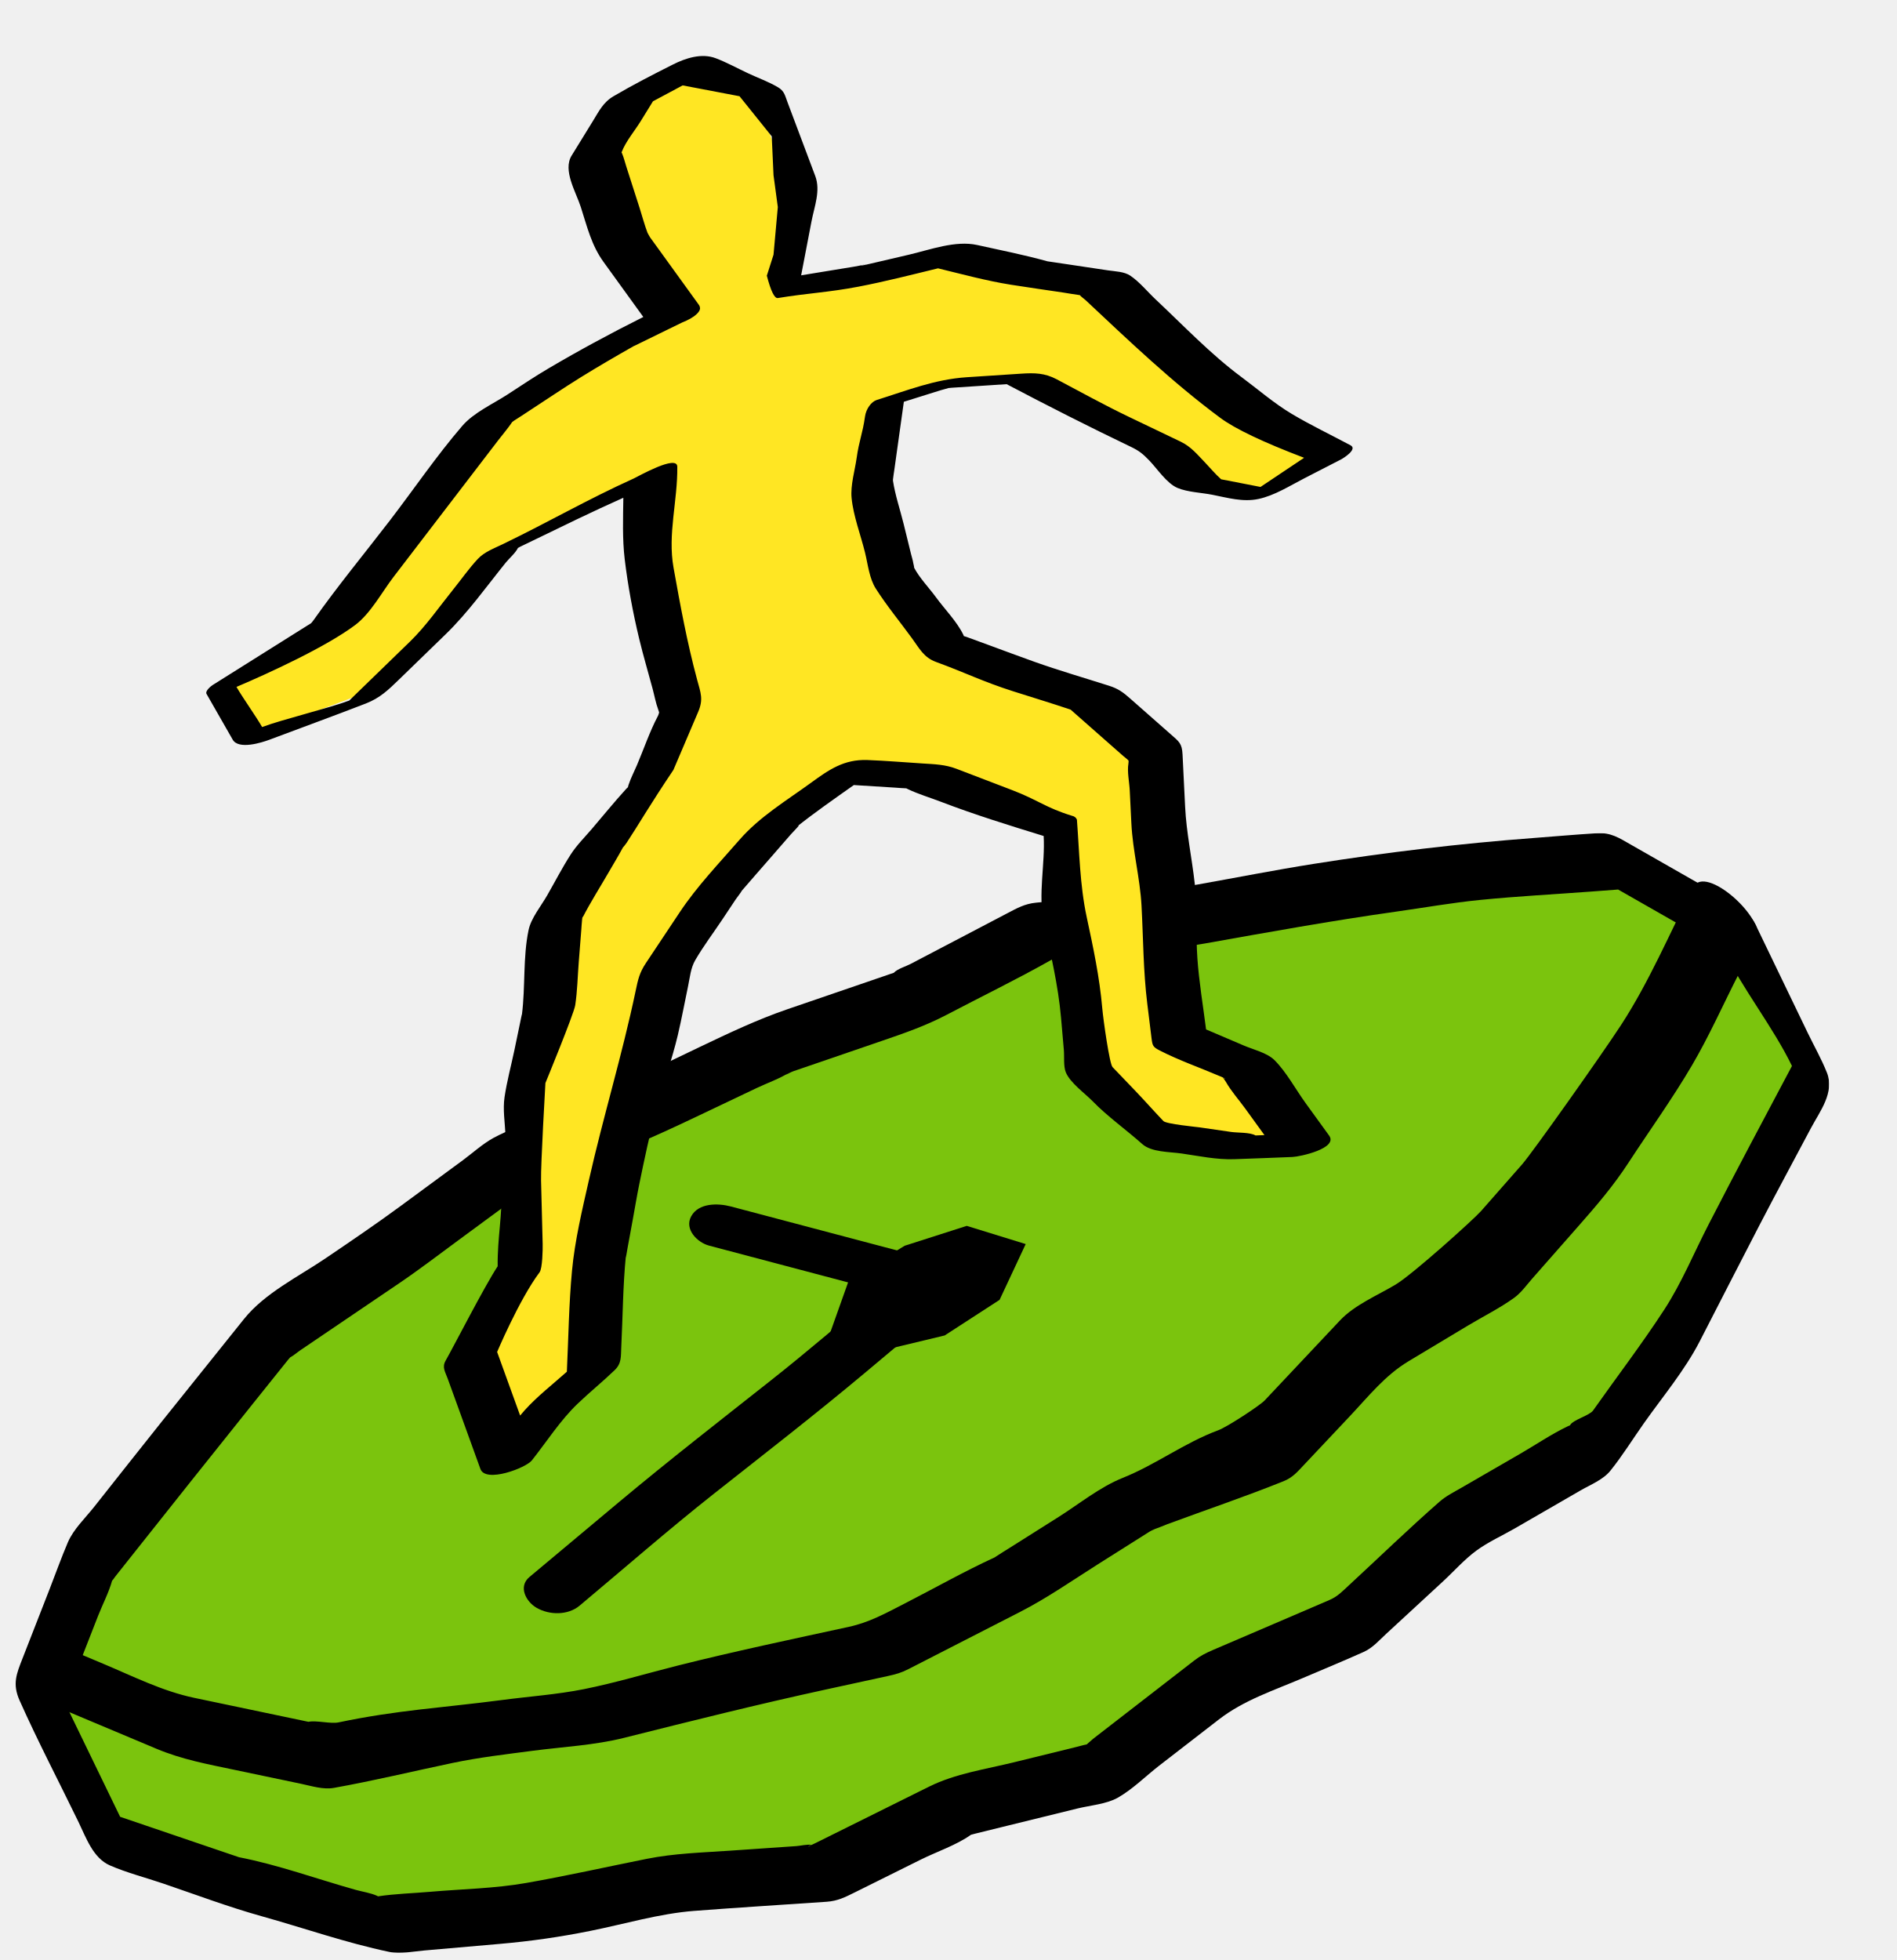
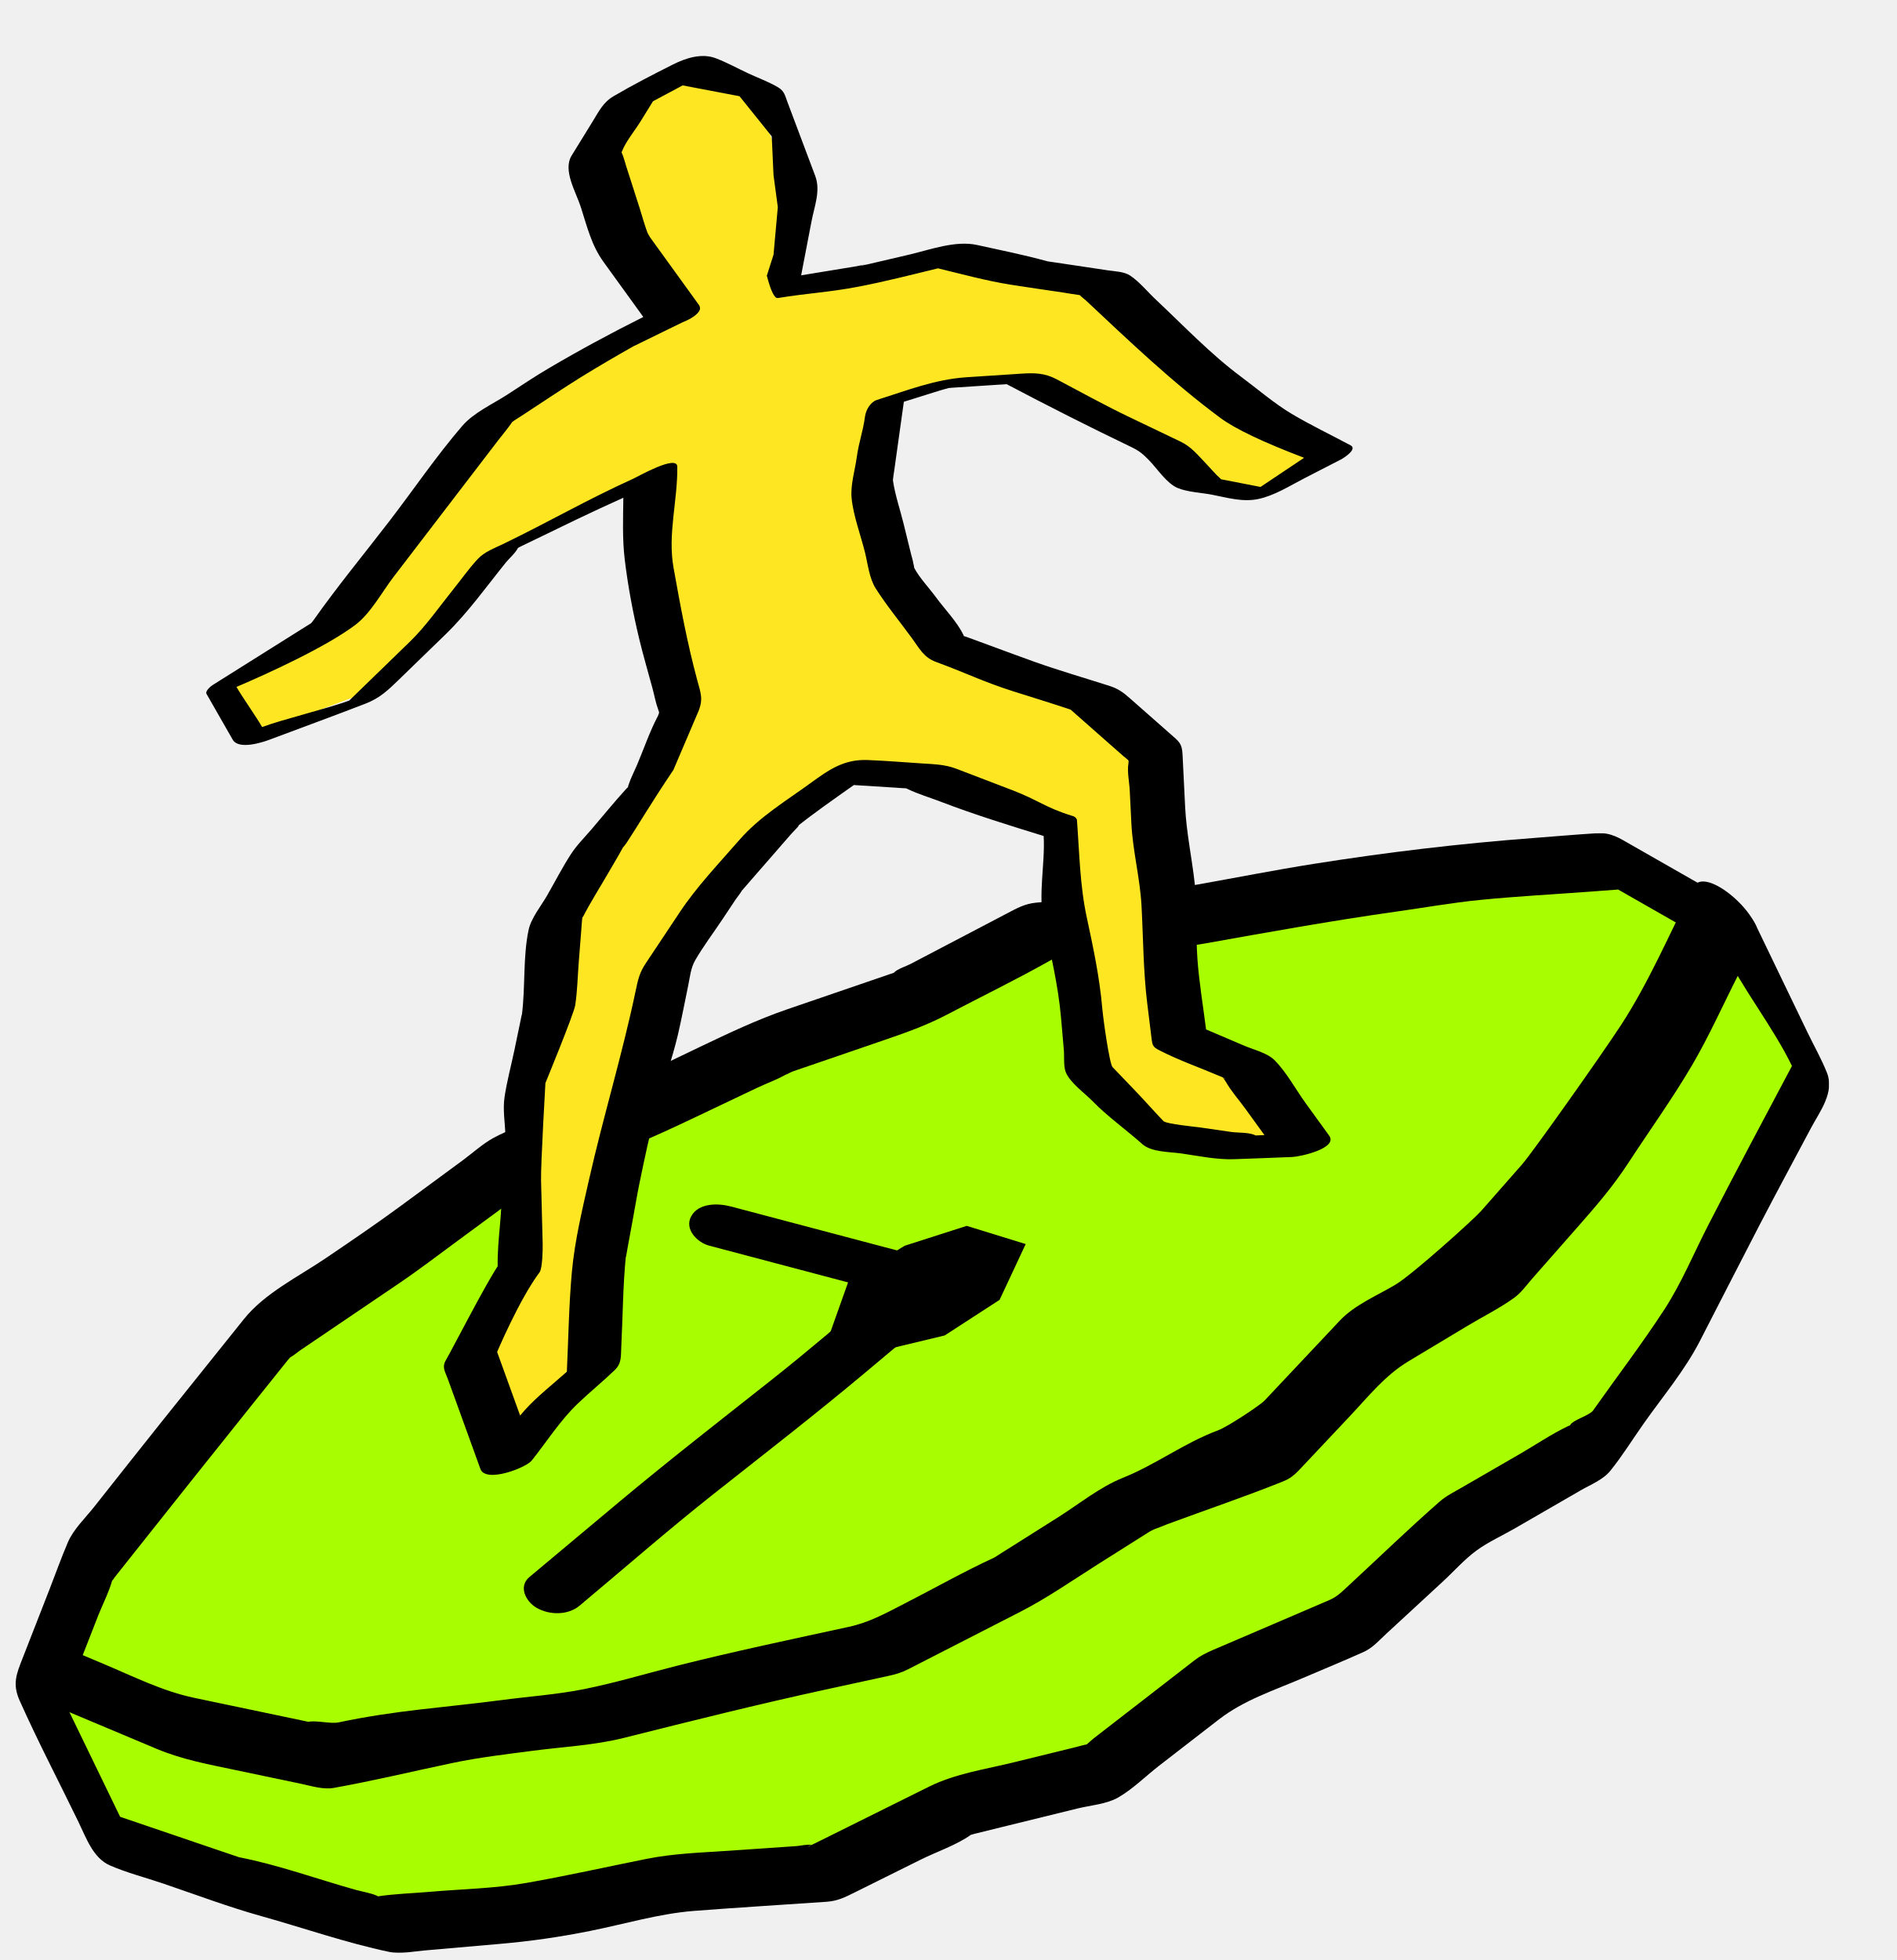
<svg xmlns="http://www.w3.org/2000/svg" height="125" viewBox="0 0 121 125" width="121">
  <mask id="a" fill="#fff">
    <path d="m0 .511h115.671v71.406h-115.671z" fill="#fff" fill-rule="evenodd" />
  </mask>
  <g fill="none" fill-rule="evenodd">
    <path d="m0 0h120v125h-120z" transform="translate(.999)" />
-     <path d="m109.769 56.598 4.451 9.233-4.205 7.92-4.243 8.245-5.424 7.686-8.232 4.756-6.843 6.312-8.582 3.681-7.474 5.787-9.182 2.257-8.448 4.197-9.417.648-9.131 1.827-9.405.821-9.095-2.543-8.599-2.924-4.497-9.281 3.338-8.547 5.733-7.229 5.823-7.265 7.689-5.212 7.45-5.482 8.542-3.604 8.293-3.944 8.698-2.979 8.246-4.324 9.269-.93 8.983-1.598 9.066-1.278 9.356-.704z" fill="#7bc40d" transform="translate(1 2.782)" />
+     <path d="m109.769 56.598 4.451 9.233-4.205 7.92-4.243 8.245-5.424 7.686-8.232 4.756-6.843 6.312-8.582 3.681-7.474 5.787-9.182 2.257-8.448 4.197-9.417.648-9.131 1.827-9.405.821-9.095-2.543-8.599-2.924-4.497-9.281 3.338-8.547 5.733-7.229 5.823-7.265 7.689-5.212 7.45-5.482 8.542-3.604 8.293-3.944 8.698-2.979 8.246-4.324 9.269-.93 8.983-1.598 9.066-1.278 9.356-.704z" fill="#a8fd00" transform="translate(1 2.782)" />
    <path d="m107.969 25.493c-.915 1.778-1.713 3.716-2.805 5.393-1.431 2.2-3.04 4.306-4.554 6.452-.213.303-1.276.593-1.455.918l-.007.018c-.034.012-.072.026-.128.054-1.06.506-2.068 1.195-3.084 1.781l-3.742 2.163c-.478.276-.959.514-1.372.875-1.982 1.735-3.88 3.578-5.815 5.364-.41.379-.704.692-1.208.907-1.2.515-2.4 1.029-3.599 1.545l-3.804 1.63c-.485.21-.817.371-1.229.69l-6.45 4.993c-.055.042-.279.238-.4.35l-.013.005c-.204.036-.408.1-.61.15l-3.991.98c-1.821.449-3.76.723-5.447 1.562l-7.19 3.572c-.094.046-.196.09-.292.14-.278-.05-.716.06-.974.078l-4.24.292c-1.783.122-3.552.17-5.304.52-2.564.513-5.124 1.09-7.7 1.54-2 .352-4.095.386-6.116.562-1.103.096-2.235.125-3.33.29-.018-.011-.029-.02-.057-.033-.41-.186-.923-.258-1.356-.378-2.455-.687-4.945-1.597-7.448-2.083-.002 0 .002.002.001.002l-.021-.008c-.527-.18-1.056-.359-1.585-.538l-4.297-1.462-1.684-.572c-1.185-2.442-2.368-4.885-3.552-7.328.716-1.829 1.43-3.66 2.145-5.489.283-.722.684-1.486.895-2.245.063-.049.144-.187.182-.237.32-.401.637-.802.955-1.204 2.616-3.297 5.234-6.59 7.866-9.874l2.197-2.741c.045-.055.104-.118.156-.182.23-.123.457-.325.662-.464 2.093-1.418 4.187-2.836 6.278-4.255 1.299-.88 2.545-1.836 3.808-2.765l3.253-2.395c.39-.286.762-.608 1.193-.823 2.137-1.066 4.445-1.876 6.644-2.803 1.348-.568 2.661-1.172 3.983-1.801 1.312-.625 2.625-1.25 3.939-1.874.677-.322 1.46-.59 2.093-.996-.546.35-.015.014.26-.08l1.461-.5 4.124-1.414c1.46-.5 2.817-.967 4.179-1.68 2.207-1.158 4.463-2.253 6.634-3.478.023-.013.05-.028.074-.039.236.074.722-.077.961-.101l4.057-.407c1.577-.159 3.179-.244 4.741-.522 4.046-.72 8.079-1.45 12.147-2.024 1.808-.253 3.62-.577 5.436-.756 2.373-.235 4.763-.359 7.14-.537l1.638-.124 6.721 3.836c1.19 2.469 3.177 4.95 4.367 7.417-1.791 3.37-3.585 6.738-5.331 10.133m-57.2 39.545c-.04.02-.083.039-.118.063-.204.14-.034-.043.117-.063m64.76-49.255c-.346-.87-.823-1.707-1.23-2.55l-3.196-6.63c-.122-.313-.304-.602-.53-.854-.254-.321-.567-.598-.925-.724l-6.639-3.79c-.732-.418-1.26-.772-2.132-.719-1.355.082-2.71.204-4.065.306-4.707.354-9.356.91-14.023 1.65-2.463.39-4.915.874-7.37 1.311-1.98.353-3.965.523-5.967.724l-4.379.44c-.704.071-1.195.344-1.818.672l-4.126 2.162c-.681.357-1.361.714-2.043 1.07-.294.156-.844.316-1.07.562v.003l-.314.106-1.79.614-4.682 1.604c-1.94.665-3.73 1.52-5.586 2.404-1.88.894-3.743 1.83-5.66 2.639l-4.362 1.84c-1.032.435-2.171.792-3.154 1.33-.69.38-1.32.958-1.953 1.424l-3.904 2.873c-1.585 1.166-3.204 2.266-4.834 3.37-1.742 1.182-3.884 2.22-5.216 3.881-1.742 2.174-3.487 4.345-5.227 6.52-1.45 1.814-2.886 3.638-4.327 5.457-.56.707-1.318 1.424-1.677 2.261-.421.985-.781 1.999-1.17 2.996l-1.721 4.405c-.38.974-.662 1.622-.191 2.68 1.169 2.62 2.508 5.175 3.76 7.756.485 1.001.929 2.301 2.007 2.77 1.078.47 2.266.771 3.38 1.15 2.09.711 4.17 1.496 6.298 2.09 2.693.753 5.398 1.701 8.134 2.274.713.15 1.518-.028 2.236-.09l4.825-.421c1.979-.172 3.803-.435 5.75-.825 2.173-.434 4.417-1.108 6.63-1.278 2.817-.217 5.64-.388 8.46-.583.7-.048 1.177-.29 1.804-.602l4.207-2.09c1.01-.501 2.27-.921 3.194-1.58.094-.022.189-.053.273-.073.591-.146 1.182-.29 1.774-.437l4.757-1.169c.792-.195 1.838-.276 2.56-.684.934-.527 1.79-1.384 2.634-2.04l3.816-2.952c1.603-1.241 3.519-1.855 5.38-2.652 1.286-.552 2.584-1.081 3.86-1.656.574-.258.973-.73 1.437-1.157l3.598-3.32c.7-.645 1.379-1.417 2.148-1.982.75-.55 1.661-.96 2.467-1.425l4.182-2.416c.634-.366 1.436-.678 1.904-1.26.767-.954 1.426-2.02 2.132-3.02 1.206-1.708 2.607-3.372 3.567-5.236 1.269-2.467 2.53-4.939 3.808-7.402 1.075-2.071 2.187-4.123 3.28-6.184.576-1.083 1.523-2.278 1.02-3.542" fill="#000" mask="url(#a)" transform="translate(1 52.623)" />
    <g transform="translate(1 2.834)">
      <path d="m106.997 53.752c-1.493 2.924-2.806 6.036-4.6 8.788-1.292 1.981-5.691 8.183-6.303 8.877-.876.996-1.754 1.992-2.63 2.99-.454.514-4.337 4.017-5.44 4.68-1.164.697-2.611 1.291-3.553 2.29l-4.808 5.106c-.296.314-2.373 1.683-2.959 1.899-2.146.793-3.974 2.19-6.099 3.04-1.444.579-2.772 1.66-4.08 2.487l-3.057 1.93c-.31.197-.627.386-.932.59-.04.026-.059.04-.082.056-1.97.906-3.876 1.987-5.805 2.975-1.207.618-2.204 1.175-3.515 1.461-3.64.79-7.276 1.557-10.889 2.464-1.994.502-3.99 1.105-6.008 1.509-1.7.34-3.476.462-5.195.689-3.82.502-6.677.637-10.452 1.43-.503.104-1.413-.144-1.917-.038l-7.283-1.528c-2.04-.429-3.892-1.37-5.814-2.177l-3.472-1.459c-.794-.333-1.748 1.299-1.604 2.044.184.947 1.036 1.711 1.882 2.067l6.594 2.771c1.63.684 3.232.977 4.972 1.343l4.266.895c.678.142 1.4.38 2.086.258 2.539-.455 5.058-1.063 7.582-1.593 1.686-.353 3.385-.548 5.095-.773 1.923-.253 3.94-.351 5.824-.824 4.278-1.074 8.545-2.141 12.855-3.079 1.323-.288 2.649-.575 3.973-.864.515-.112.86-.208 1.322-.445l7.131-3.653c1.716-.88 3.31-1.995 4.938-3.024l3.279-2.071c.273-.173.641-.249.183-.131.332-.086.661-.245.982-.363 2.464-.911 4.963-1.755 7.4-2.735.587-.236.872-.58 1.307-1.042l2.93-3.11c1.206-1.28 2.243-2.603 3.748-3.506l3.762-2.259c.976-.585 2.042-1.115 2.966-1.78.45-.324.79-.811 1.157-1.228l2.93-3.33c1.17-1.327 2.244-2.58 3.206-4.057 1.348-2.066 2.807-4.09 4.055-6.217 1.095-1.865 1.987-3.88 2.971-5.806l1.138-2.228c.652-1.276-3.263-4.834-4.037-3.32" fill="#000" />
      <path d="m59.09 77.672-13.47-3.562c-.82-.217-2.066-.241-2.537.635-.44.817.393 1.662 1.145 1.861l10.834 2.866c-2.276 1.931-4.545 3.876-6.886 5.726-3.241 2.56-6.5 5.094-9.669 7.743l-5.737 4.8c-.733.613-.22 1.573.454 1.962.819.475 2 .489 2.745-.135 2.849-2.383 5.652-4.835 8.566-7.138 3.227-2.55 6.481-5.068 9.634-7.71 1.942-1.63 3.885-3.257 5.827-4.885.921-.773-.049-1.935-.905-2.162" fill="#000" />
      <path d="m41.964 17.213-3.337-4.616-1.724-5.37 2.235-3.627 3.931-2.101 4.182 1.949 2.23 5.931-1.21 6.308 5.772-.946 5.608-1.308 4.831 1.121 4.936.736 3.368 3.158 3.373 3.062 3.482 2.584 3.891 2.077-4.192 2.157-3.821-.744-2.153-2.229-4.574-2.193-4.31-1.652h-4.831l-4.634 1.652-.787 5.068 1.377 5.599 3.307 4.541 4.899 1.792 5.032 1.604 3.837 3.381.222 4.537.618 4.53.137 4.573.568 4.607 4.363 1.862 3.575 4.938-4.1.155-4.414-.638-4.476-4.643-.451-5.157-1.059-4.948-.383-5.089-4.69-1.447-4.519-1.731-4.908-.306-4.737 3.448-3.793 4.357-3.149 4.73-.984 4.692-1.362 4.651-1.067 4.721-.868 4.73-.341 6.716-2.792 2.529-2.711 3.428-2.37-6.545 4.274-5.714-.143-5.641-.263-5.525 1.14-5.444.433-5.504 2.712-4.712 3.547-4.133 2.093-4.91-1.332-4.954-.909-5.059-.059-4.862-4.86 2.199-4.788 2.663-4.278 4.777-4.574 4.44-6.422 2.412-1.67-2.918 6.462-4.059 3.278-4.285 3.261-4.25 3.288-4.299 4.539-2.951 3.64-2.143z" fill="#ffe623" />
      <path d="m54.26 14.042.01-.002c-.171.004-.285.026-.316.042.101-.019.202-.034.299-.038.003 0 .005 0 .008-.002" fill="#000" />
      <path d="m76.892 27.734c-.36-.315-.678-.704-1.006-1.046-.517-.535-.91-1.034-1.575-1.353l-3.328-1.595c-1.554-.746-3.064-1.582-4.587-2.387-.759-.4-1.404-.412-2.246-.357-1.162.076-2.325.151-3.486.228-2.039.134-3.806.845-5.742 1.451-.34.107-.677.556-.747 1.052-.152 1.092-.38 1.542-.532 2.636-.114.806-.403 1.75-.324 2.563.112 1.151.58 2.355.856 3.478.186.755.27 1.644.688 2.301.695 1.09 1.54 2.113 2.301 3.158.489.67.758 1.231 1.536 1.517 1.894.693 2.989 1.256 4.91 1.869 1.226.39 2.459.764 3.679 1.173.121.103.24.213.362.319l1.573 1.387 1.427 1.256c.097.085.238.182.332.287.002.031.01.096-.006.187-.09.525.059 1.192.084 1.727l.103 2.087c.086 1.764.553 3.495.648 5.257.113 2.098.109 4.154.366 6.24.091.743.185 1.487.275 2.231.057.455.091.542.516.76 1.218.625 2.552 1.09 3.81 1.627.068.029.139.057.208.088.068.09.149.185.204.284.338.597.832 1.148 1.233 1.702l1.229 1.697-.072.002c-.165.007-.332.012-.497.02-.356-.208-1.139-.163-1.55-.223l-2.02-.293c-.194-.028-2.123-.212-2.304-.401-.519-.538-1.252-1.364-1.77-1.902-.454-.47-1.022-1.07-1.476-1.54-.194-.2-.591-3.011-.655-3.744-.174-1.998-.574-3.868-.996-5.833-.435-2.034-.465-4.134-.622-6.207-.06-.135-.167-.216-.316-.244-1.702-.526-2.143-.997-3.806-1.634l-3.554-1.36c-.724-.278-1.398-.294-2.174-.343-1.17-.073-2.342-.176-3.514-.219-1.5-.056-2.466.629-3.582 1.44-1.578 1.149-3.29 2.17-4.575 3.646-1.312 1.508-2.7 2.952-3.81 4.617l-2.16 3.245c-.41.616-.503 1.041-.657 1.782-.851 4.06-2.064 8.008-2.978 12.055-.428 1.892-.9 3.858-1.08 5.786-.2 2.134-.226 4.297-.328 6.44-.9.802-1.89 1.57-2.694 2.461-.098.108-.19.224-.286.335l-1.468-4.056c-.05.124 1.386-3.314 2.708-5.082.185-.247.205-1.47.197-1.8l-.103-4.054c-.025-.992.278-6.215.278-6.215s1.819-4.414 1.901-4.961c.138-.91.154-1.851.227-2.769l.159-2.013c.019-.24.03-.48.057-.72.025-.24.065-.162.016-.067.523-1.02 1.15-1.998 1.722-2.991.274-.476.563-.947.823-1.43.014-.029.032-.056.048-.084.02-.007.185-.222.23-.291.723-1.095 1.509-2.456 2.982-4.644l1.578-3.698c.346-.814.163-1.203-.07-2.069-.641-2.385-1.065-4.698-1.5-7.128-.386-2.148.266-4.26.239-6.443-.009-.796-2.506.629-2.77.749-2.997 1.356-5.403 2.763-8.364 4.194-.547.265-1.17.49-1.59.941-.566.605-1.054 1.308-1.574 1.952-.895 1.112-1.728 2.324-2.754 3.32l-3.874 3.76c-1.297.487-4.259 1.201-5.555 1.688-.371-.65-1.266-1.91-1.637-2.559 2.093-.888 5.738-2.567 7.579-3.952.976-.734 1.692-2.083 2.427-3.045.594-.777 1.188-1.553 1.782-2.327 1.641-2.139 3.28-4.277 4.917-6.418.288-.378.614-.751.881-1.149.034-.028.073-.06.135-.1.298-.184.589-.382.883-.573 1.12-.728 2.228-1.482 3.363-2.186 1.11-.687 2.245-1.346 3.38-1.99-.023.02.198-.092.407-.194l1.246-.61 1.44-.703c.37-.145.698-.326.902-.52.045-.04.082-.08.116-.123.085-.106.134-.217.103-.321-.009-.053-.03-.104-.067-.156-.847-1.17-1.692-2.34-2.538-3.511-.19-.264-.383-.526-.573-.791-.05-.072-.138-.248-.164-.291-.192-.505-.332-1.042-.496-1.555l-.857-2.67c-.087-.272-.155-.56-.264-.821-.017-.042-.03-.07-.042-.091.004-.003.008-.006.012-.016.258-.677.838-1.36 1.217-1.976.258-.42.516-.839.777-1.259l1.895-1.014 3.626.691 2.056 2.559.113 2.478.274 2.032-.274 3.038-.427 1.338c.258.985.491 1.46.701 1.426 1.922-.316 3.218-.358 5.13-.723 1.706-.326 3.398-.761 5.088-1.172 1.539.374 3.081.796 4.64 1.044 1.109.176 2.221.332 3.333.498.354.053.713.122 1.072.167.084.105.306.261.355.308 2.79 2.615 5.528 5.237 8.601 7.516.947.703 2.73 1.553 5.35 2.55l-2.78 1.859-1.827-.356-.683-.131zm.155 38.167c.223.114.019.056-.054-.023zm4.356-42.334c-1.134-.675-2.169-1.577-3.228-2.363-1.952-1.447-3.686-3.277-5.46-4.94-.516-.484-1.03-1.12-1.617-1.516-.387-.263-.966-.272-1.426-.34l-2.663-.399c-.366-.053-.732-.11-1.098-.163l-.102-.015c-1.472-.41-2.991-.71-4.48-1.04-1.388-.306-2.998.302-4.36.62-.9.21-1.8.417-2.7.63l.02-.002c-.012 0-.024.004-.036.004-.255.06-.335.056-.298.04-.164.028-.326.065-.48.09-1.124.184-2.25.37-3.374.552.22-1.14.438-2.283.658-3.426.185-.968.595-1.968.242-2.907l-1.768-4.702c-.169-.448-.202-.721-.618-.964-.588-.346-1.262-.588-1.88-.877-.687-.32-1.375-.702-2.084-.97-.896-.34-1.916-.01-2.74.407-1.267.637-2.553 1.298-3.776 2.017-.665.39-.929.955-1.323 1.593l-1.35 2.192c-.58.944.272 2.307.585 3.284.406 1.261.675 2.427 1.447 3.496.847 1.17 1.694 2.34 2.54 3.513-2.057 1.03-4.05 2.104-6.042 3.277-.896.527-1.758 1.107-2.629 1.673-.926.6-2.148 1.15-2.876 1.996-1.64 1.904-3.08 4.027-4.611 6.023-1.62 2.11-3.333 4.18-4.865 6.352-.096.135-.154.194-.173.213l-.324.202-2.222 1.396c-1.244.78-2.487 1.562-3.73 2.343-.09.056-.496.376-.388.566l1.67 2.918c.374.652 1.848.187 2.332.006 2.05-.771 4.112-1.52 6.155-2.312.91-.353 1.445-.875 2.125-1.535l2.979-2.891c1.42-1.38 2.582-3.02 3.823-4.559.203-.253.628-.62.779-.937.05-.03.095-.056.136-.075l3.64-1.76c.976-.471 1.96-.922 2.947-1.366-.018 1.306-.066 2.637.086 3.912.2 1.684.529 3.443.927 5.092.256 1.065.57 2.117.853 3.175.117.431.198.9.355 1.319.022.053.044.122.061.192-.013.04-.034.146-.079.23-.525.993-.896 2.101-1.336 3.134-.175.411-.392.824-.532 1.248-.029.088-.037.131-.04.159-.024.017-.06.048-.126.12-.758.83-1.467 1.709-2.198 2.562-.448.521-.953 1.024-1.326 1.603-.544.844-1.009 1.752-1.51 2.623-.386.673-1.021 1.44-1.18 2.199-.365 1.741-.198 3.618-.423 5.387.001-.073-.093.417-.123.554l-.36 1.729c-.208.99-.48 1.992-.628 2.996-.113.77.023 1.601.06 2.376.054 1.125-.296 2.161-.253 3.288.07 1.842-.268 3.294-.244 5.114-.84 1.271-2.793 5.095-3.318 6.015-.246.432-.03.706.134 1.161.266.735.532 1.47.799 2.203.427 1.184.856 2.367 1.285 3.55.33.91 2.9-.065 3.282-.55.949-1.2 1.824-2.572 2.932-3.627.765-.73 1.59-1.397 2.352-2.131.45-.436.387-.87.418-1.478.097-1.925.102-3.881.293-5.8-.037.369.087-.397.112-.533l.323-1.757c.14-.76.264-1.522.418-2.279.328-1.6.67-3.22 1.09-4.798.421-1.58.994-3.125 1.37-4.716.243-1.034.436-2.083.654-3.121.12-.572.166-1.156.457-1.659.52-.897 1.16-1.743 1.735-2.606l.84-1.262c.09-.134.617-.82.287-.437.668-.777 1.346-1.546 2.019-2.32.407-.467.815-.934 1.22-1.402.129-.148.835-.85.319-.437 1.188-.95 2.45-1.823 3.697-2.706l2.67.167c.225.015.452.037.677.043.023.013.048.025.088.045.677.324 1.425.545 2.126.814 2.156.826 4.341 1.5 6.547 2.18.101 1.794-.368 3.726.007 5.478.436 2.04.918 4.026 1.1 6.1l.181 2.073c.036.412-.032 1.035.123 1.416.277.679 1.241 1.358 1.737 1.871.88.913 2.192 1.858 3.136 2.704.595.534 1.75.495 2.517.607 1.112.16 2.221.4 3.346.363 1.24-.04 2.482-.094 3.722-.141.482-.018 2.928-.55 2.339-1.365l-1.504-2.076c-.632-.873-1.217-1.97-1.978-2.733-.468-.468-1.357-.676-1.961-.934l-2.406-1.027c-.19-1.506-.449-3.022-.554-4.534-.111-1.587.007-3.199-.17-4.78-.182-1.63-.532-3.246-.612-4.883l-.164-3.332c-.035-.719-.223-.826-.76-1.3l-2.584-2.276c-.459-.404-.761-.626-1.34-.811-1.579-.504-3.179-.968-4.741-1.522-.992-.352-1.977-.723-2.964-1.085-.459-.168-.916-.34-1.376-.504-.057-.02-.124-.04-.19-.061-.002-.016-.006-.036-.027-.078-.405-.842-1.196-1.64-1.747-2.396-.43-.59-1.051-1.23-1.398-1.893.024.003-.042-.238-.048-.278-.029-.198-.098-.397-.145-.591l-.473-1.925c-.222-.901-.542-1.832-.679-2.752 0-.025-.001-.05.002-.078.023-.21.058-.42.088-.628l.26-1.859.345-2.462c.25-.08.501-.158.752-.236l1.582-.495c.101-.032.336-.094.521-.146l.211-.019 1.613-.105 1.876-.123c2.624 1.381 5.252 2.715 7.928 3.998.527.253.765.448 1.176.875.511.528 1.115 1.465 1.808 1.75.647.266 1.51.295 2.195.428.983.191 1.957.486 2.958.271 1.028-.22 1.984-.833 2.91-1.31l2.357-1.213c.15-.078 1.074-.65.605-.9-1.243-.664-2.53-1.278-3.741-1.998z" fill="#000" />
      <path d="m64.424 76.507-1.666 3.558-3.501 2.27-4.043.971-3.551-.331 1.503-4.225 3.543-2.137 3.954-1.267z" fill="#000" />
    </g>
  </g>
</svg>
